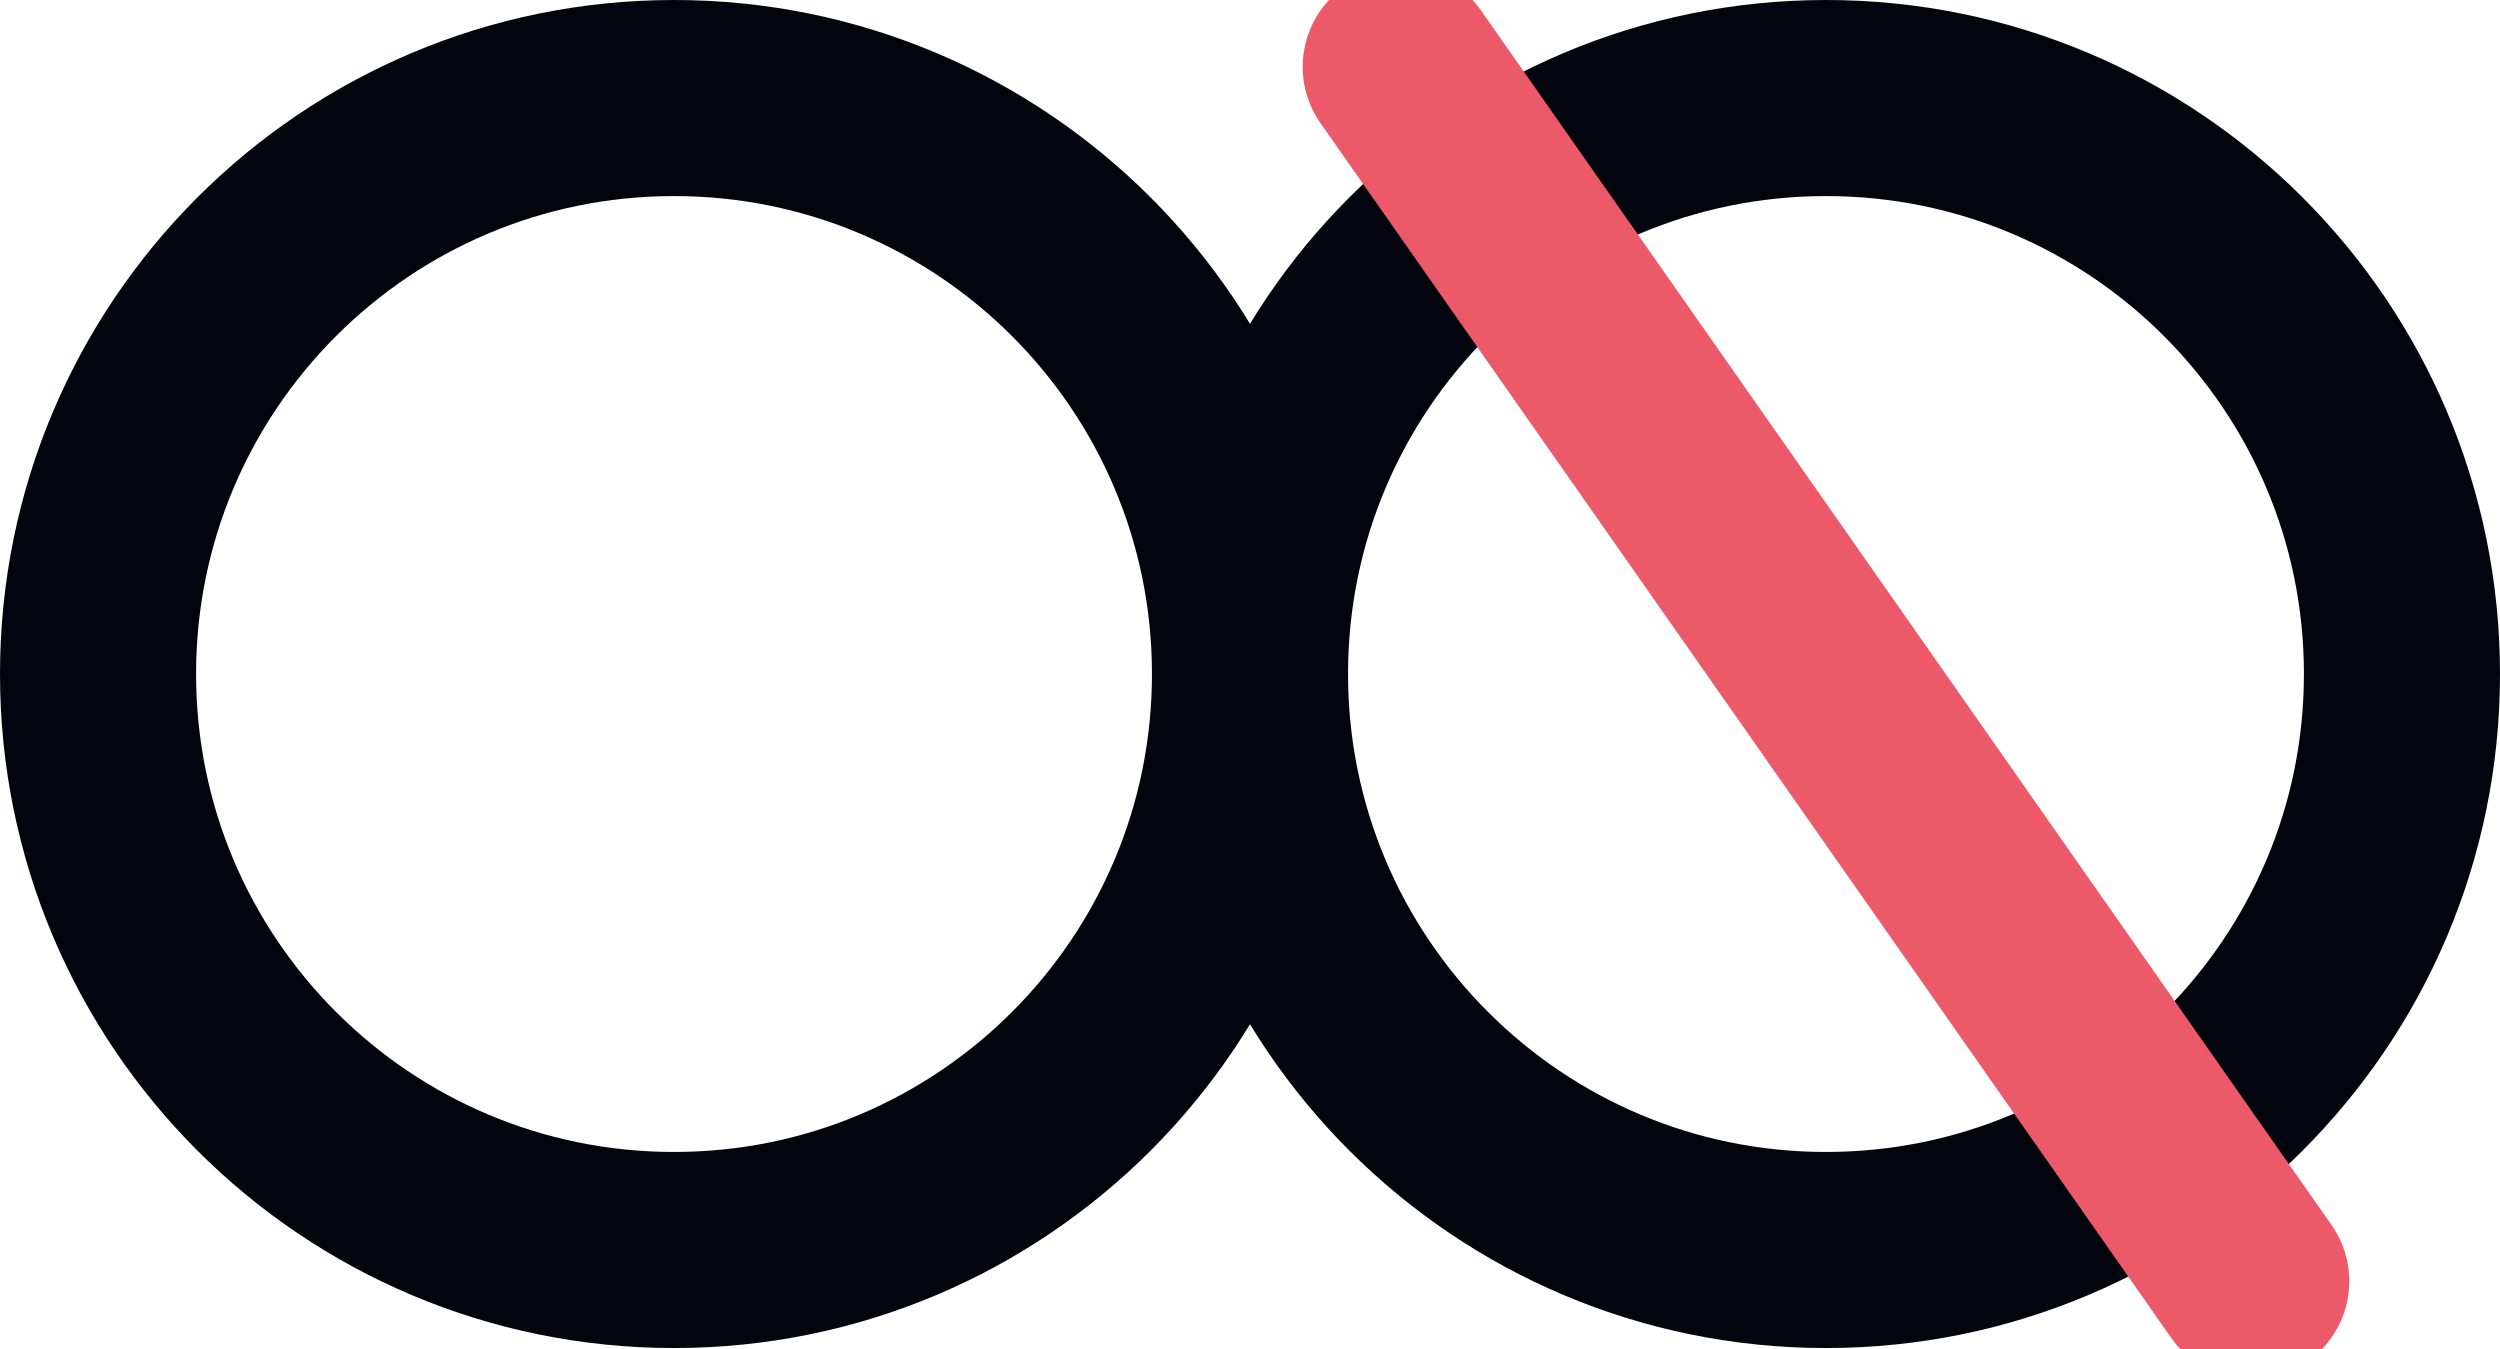
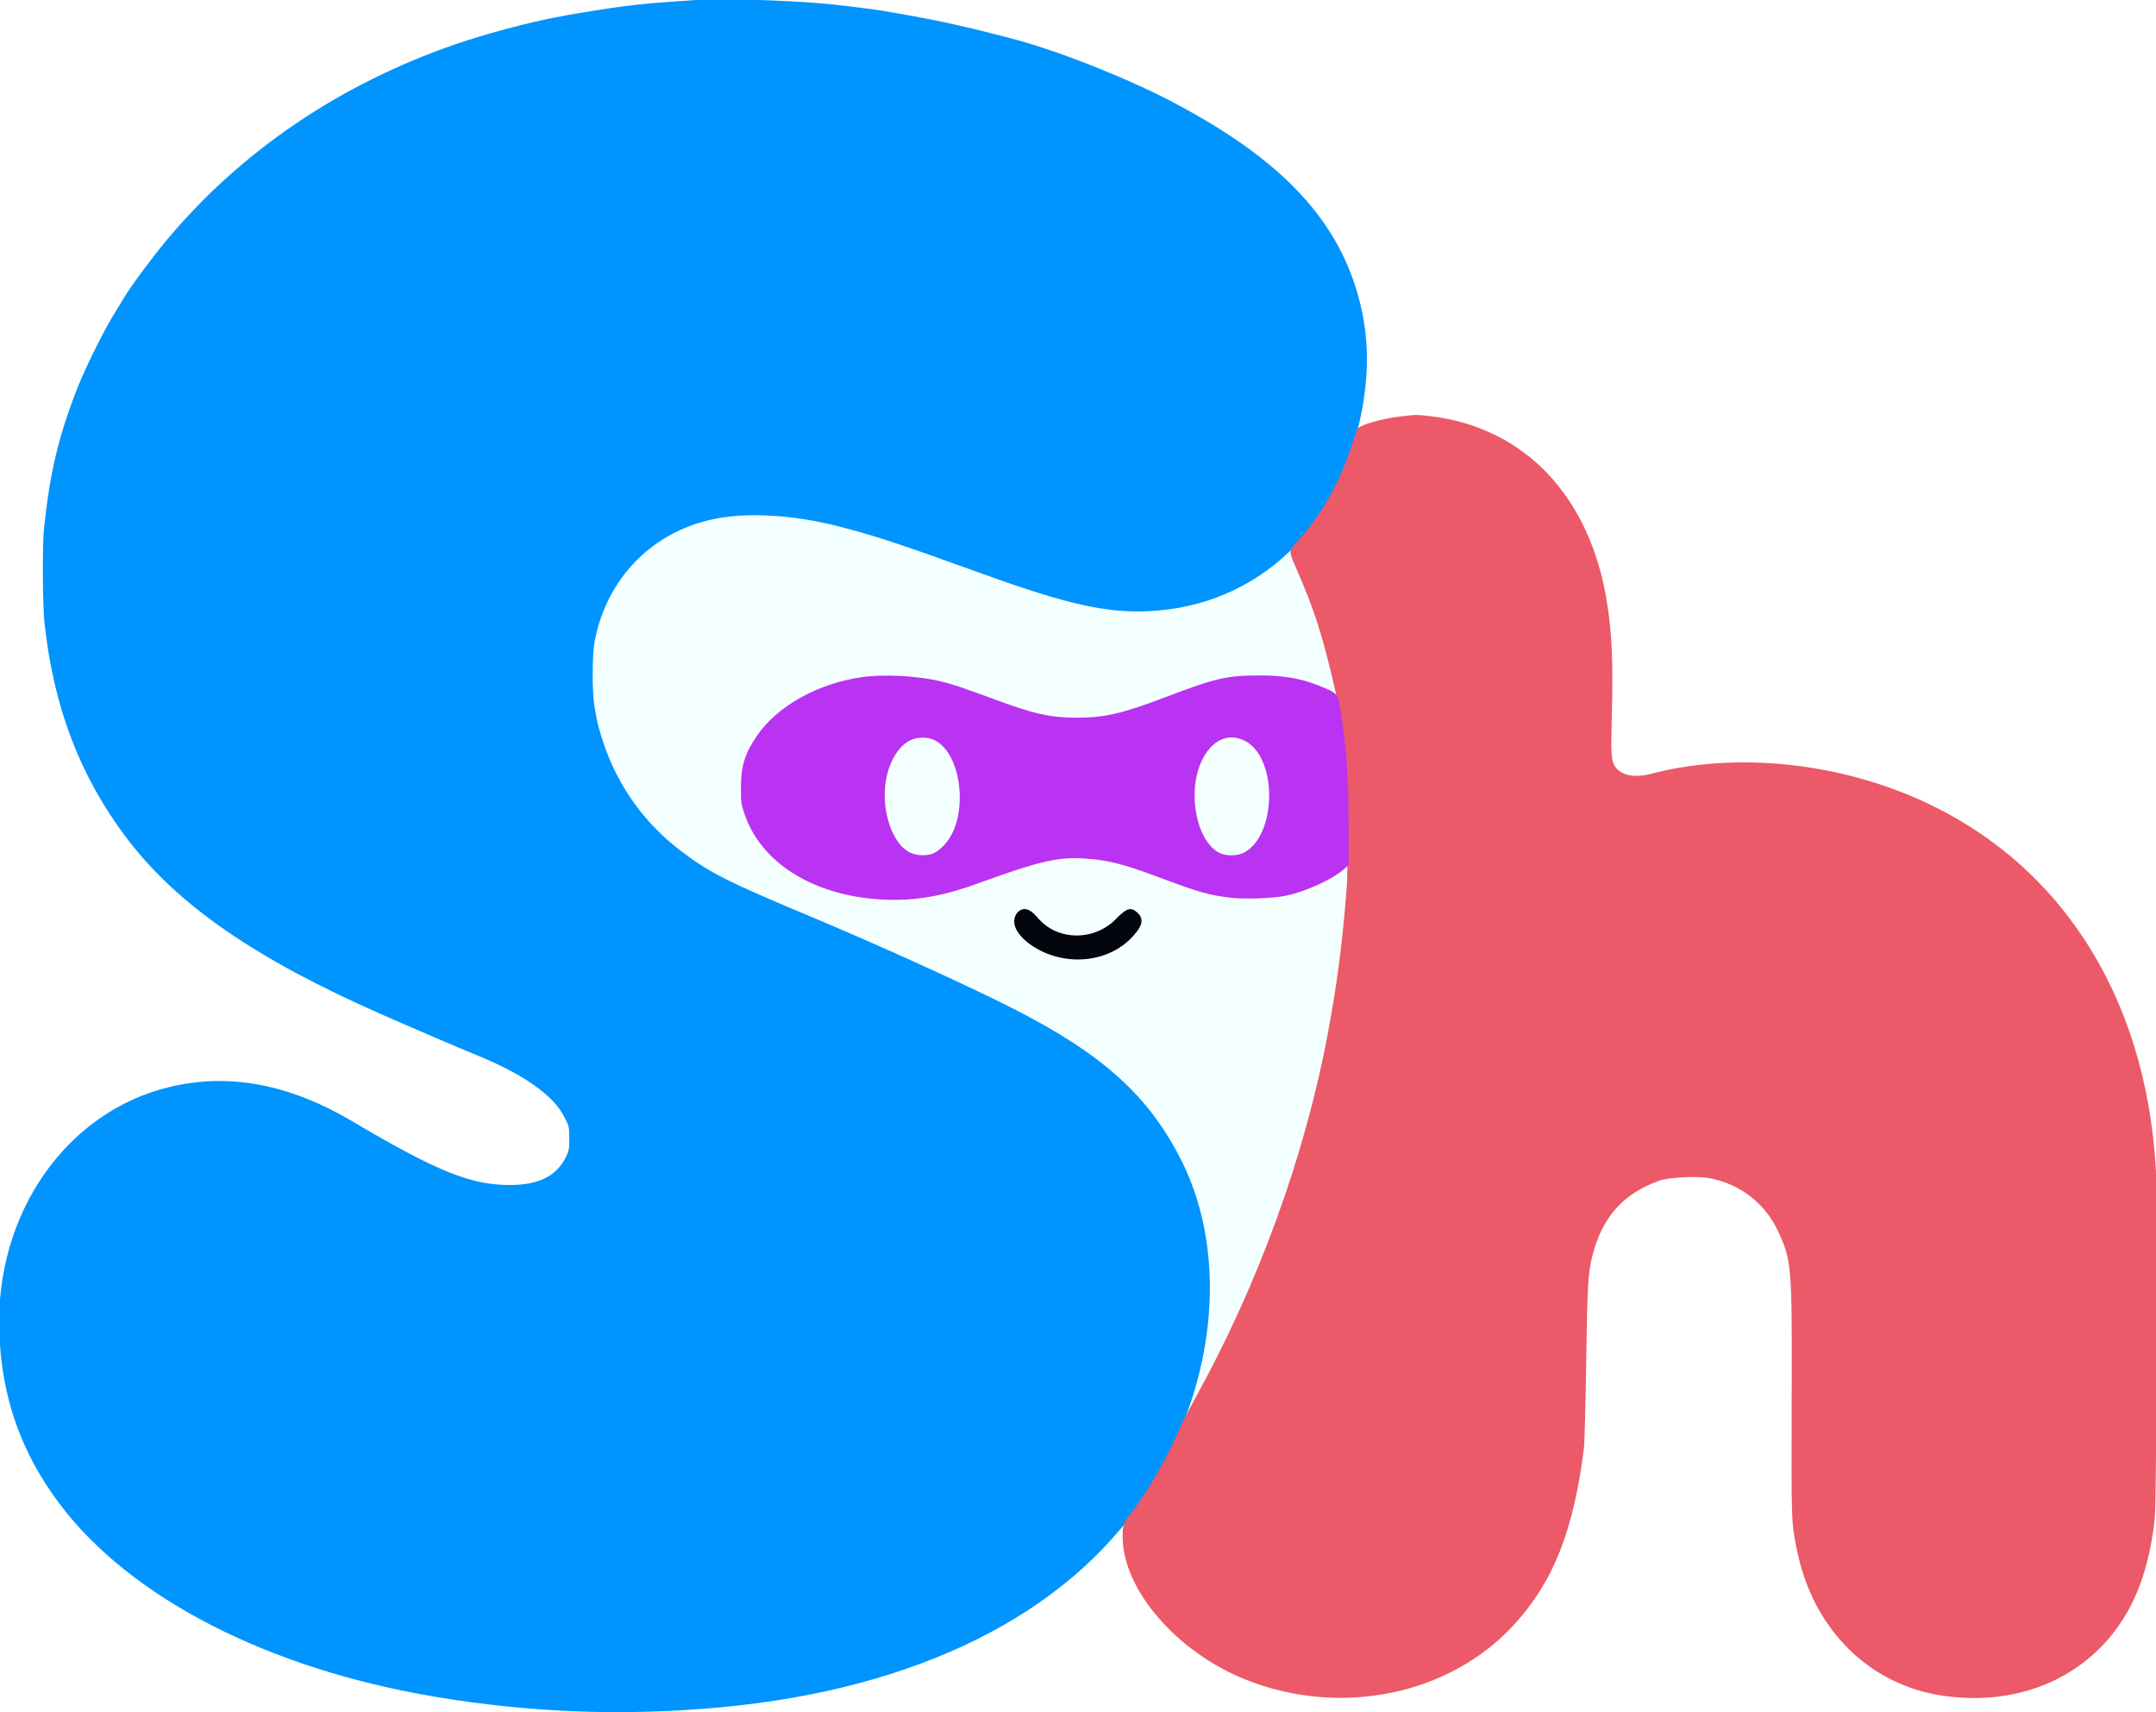
- <svg xmlns="http://www.w3.org/2000/svg" viewBox="0 0 81.6 44" width="81.6" height="44" role="img" aria-label="shoopi.dev">
-   <g fill="none" stroke-width="6.4">
-     <circle cx="22" cy="22" r="18.8" stroke="#02050D" />
-     <circle cx="59.6" cy="22" r="18.8" stroke="#02050D" />
-     <line x1="45.72" y1="2.18" x2="73.48" y2="41.82" stroke="#EC5968" stroke-linecap="round" />
-   </g>
+ <svg xmlns="http://www.w3.org/2000/svg" viewBox="0 0 980 778" width="980" height="778" role="img" aria-label="shoopi.dev">
+   <path fill="#F4FFFF" d="M 315.25 0.55 c -12.35 0.8 -21.5 1.5 -25.75 2 -14.3 1.7 -15.4 1.9 -30 4.45 -75.1 13.25 -138.95 49 -183.95 103 -2.85 3.45 -6.6 8.15 -8.25 10.45 -1.7 2.25 -4.2 5.75 -5.65 7.7 -6.4 8.8 -17.65 28.7 -22.9 40.6 -5.7 12.8 -11.7 31.2 -14.2 43.5 -0.35 1.65 -0.8 3.9 -1.05 5 -0.85 3.95 -2.1 13.3 -3 21.85 -0.75 7.4 -0.6 37.45 0.25 44.9 0.8 7.35 1.15 9.95 1.75 13 0.2 1.25 0.7 3.95 1.05 6 1.55 9.5 7.25 28.35 11.7 38.75 12.95 30.2 32.4 54.85 58.95 74.65 24.35 18.2 50 31.9 98.8 52.7 8.4 3.6 19.2 8.2 24 10.25 17.6 7.55 26.85 13 33.8 19.9 12.2 12.15 11.35 28.15 -1.85 36.1 -8.9 5.35 -24.9 4.95 -41.5 -1.05 -13.7 -4.9 -20.65 -8.45 -46.25 -23.6 -22.25 -13.2 -40.3 -18.75 -61.2 -18.85 -38.05 -0.2 -70.6 20.9 -88.45 57.3 -4.8 9.75 -7.25 17.35 -9.9 30.85 -0.9 4.55 -1.65 14.55 -1.65 21.7 0 41.5 18.4 79.55 52.15 107.7 31.05 25.95 73 45.4 123.1 57.1 10.8 2.55 34.75 6.5 48.25 7.95 44.75 4.85 82.7 4.4 126 -1.45 10.45 -1.45 29.2 -5.2 39.75 -8 20.7 -5.5 36.1 -11.2 53.5 -19.75 9.65 -4.75 19 -10 24.7 -13.85 14.1 -9.55 22.65 -16.65 33.9 -28.3 5.95 -6.1 8.25 -8.15 8.55 -7.7 0.25 0.4 0.6 2.75 0.75 5.25 1.75 25.55 29.25 54.05 62.6 64.95 20.55 6.7 43.85 7.55 64.1 2.35 38 -9.7 65.25 -37.6 76.55 -78.2 1.8 -6.55 3.55 -15.35 4.55 -23 0.3 -2.2 0.75 -5.8 1.05 -8 0.3 -2.2 0.75 -19.4 1 -38.25 0.6 -45.6 1.15 -49.7 8.4 -63.75 3.3 -6.45 10.45 -13.55 16.85 -16.85 8.8 -4.45 11.7 -5.15 22 -5.15 14.65 -0 21.95 2.75 31.65 11.95 5.75 5.45 8.85 10.6 11.85 19.55 3.65 10.8 3.8 14.25 3.65 72.25 -0.1 39.7 0 51.8 0.5 55.5 3.3 23.9 11.1 41.15 24.8 54.8 13.55 13.5 29.65 20.7 49.8 22.25 30.15 2.35 56.25 -9.2 72.65 -32.2 5.1 -7.1 11.65 -21.95 13.4 -30.35 1.4 -6.85 2.55 -13.85 2.95 -18.5 0.75 -7.85 1.15 -146.5 0.5 -158.45 -1.4 -26.45 -6.05 -48.15 -15 -70.55 -17.25 -43.2 -46.85 -75.4 -87.25 -95 -13.55 -6.55 -32.05 -12.7 -46 -15.2 -0.8 -0.15 -2.6 -0.55 -4 -0.8 -12.95 -2.75 -37.9 -3.8 -52.25 -2.25 -11.95 1.3 -12.4 1.4 -22.4 3.85 -11.2 2.75 -16.7 1.55 -19.4 -4.3 l -1.2 -2.65 0.1 -27.7 c 0.15 -30.5 -0.05 -33.8 -3.2 -49.7 -8.6 -43.75 -39.15 -73.7 -79.4 -77.75 -7.3 -0.75 -16.7 0.2 -24.5 2.45 -7.4 2.15 -7.2 2.2 -6.85 -1.6 0.2 -1.7 0.55 -4.35 0.85 -5.85 4.4 -23.3 1.25 -47.25 -9 -68.25 -15.05 -30.75 -44.15 -54.75 -94.3 -77.9 -8.7 -4.05 -25.7 -10.85 -33.95 -13.6 -15.25 -5.1 -29.65 -9.15 -45.25 -12.7 -4.35 -1 -5.85 -1.35 -11.75 -2.55 -1.1 -0.25 -3.45 -0.7 -5.25 -1 -1.8 -0.3 -4.25 -0.75 -5.5 -1 -6.75 -1.3 -13.45 -2.35 -18.5 -3 -2.35 -0.3 -5.8 -0.75 -7.75 -1 -21.3 -2.8 -53.85 -4.1 -72.5 -2.95 z" />
+   <path fill="#0094FF" fill-rule="evenodd" d="M 316.25 0 c -20.85 1.45 -22.2 1.55 -34 3 -4.75 0.6 -20.9 3.2 -24.75 3.95 -1.25 0.25 -3.7 0.75 -5.5 1.05 -11.85 2.2 -31.85 7.6 -44.8 12.05 -52.85 18.2 -97.95 48.85 -131.75 89.45 -6.8 8.2 -16.05 20.7 -19.35 26.25 -0.8 1.35 -3 4.95 -4.85 8 -4.7 7.75 -12.55 23.7 -16.15 32.8 -8.5 21.75 -12.45 38.35 -15.1 63.55 -0.8 7.6 -0.65 35.1 0.25 43.25 4.2 38.3 16.1 69.45 37.2 97.4 22.85 30.3 58.35 54.9 115.55 80.1 13.85 6.1 35.4 15.35 43.15 18.5 21.7 8.8 35.5 18.5 40.4 28.4 2.2 4.4 2.2 4.45 2.2 9.7 0 4.95 -0.1 5.55 -1.6 8.55 -4.15 8.45 -12.15 12.5 -24.95 12.6 -17.85 0.15 -33.45 -6.1 -71.7 -28.75 -28.8 -17.1 -56.25 -22.3 -83.25 -15.85 -47.05 11.2 -79.3 57.35 -77.6 110.85 0.95 30.05 9.85 55.35 27.6 78.9 32.25 42.7 94.65 74.7 170.55 87.45 43.4 7.3 86.55 8.85 130.2 4.75 88.85 -8.35 156.6 -42.05 192.3 -95.7 32.15 -48.25 38.8 -108.7 16.75 -152.7 -14.85 -29.55 -35.85 -48.5 -77.05 -69.4 -20.6 -10.45 -60.35 -28.5 -91.75 -41.65 -37.15 -15.55 -45.35 -19.65 -58.25 -29.35 -18.3 -13.75 -31.1 -32.5 -37.4 -54.9 -1.05 -3.6 -1.15 -4.1 -2.4 -11.25 -1.1 -6.1 -1.05 -23.3 0.05 -29.25 5.4 -28.9 26.25 -50.25 54.8 -55.95 15 -3.05 36 -1.75 55.95 3.4 17.15 4.4 27.2 7.75 64.9 21.35 39.15 14.2 57.3 18.25 76.85 17.2 49.1 -2.55 86.45 -37.95 96.3 -91.25 3.6 -19.4 2.95 -36 -2.05 -53.3 -10.25 -35.25 -36.45 -62.15 -85.5 -87.6 -21 -10.9 -53 -23.4 -72.5 -28.3 -0.7 -0.2 -3.85 -1 -7 -1.8 -15.5 -4.05 -30.4 -7.2 -50.25 -10.5 -6.6 -1.1 -20.65 -2.8 -29.5 -3.55 -17.2 -1.45 -45.45 -2.15 -56 -1.45 z" />
+   <path fill="#EC5968" fill-rule="evenodd" d="M 636.7 189.25 c -8.6 1 -18.7 3.9 -19.65 5.65 -0.25 0.45 -1.6 4.4 -3.05 8.75 -5.3 16.15 -14.05 31.4 -24.35 42.45 -3.9 4.15 -3.9 4.4 -0.6 11.9 8.45 19.25 12.25 31.1 18.15 57 1.2 5.1 2.7 15.15 3.85 25.65 1.35 11.8 1.95 52.25 1 64.1 -2.05 25.5 -4.25 42.15 -8.5 65 -10.35 55.55 -31.8 114.45 -60.45 166.1 -3.05 5.5 -6 11.1 -6.5 12.45 -4.65 11.8 -15.35 30.5 -22.9 39.95 -3 3.8 -3.45 5.1 -3.4 10.25 0 24 24.65 52.5 56.15 65 42.9 17 92.25 6.95 121.5 -24.8 18.1 -19.6 27.3 -42.85 32.05 -80.7 0.25 -2.35 0.7 -19.55 1 -38.25 0.5 -35.3 0.8 -40.8 2.75 -48.75 4.4 -17.65 14.05 -28.55 30.4 -34.35 4.35 -1.55 16.8 -2.2 22.6 -1.2 13.9 2.45 25.6 11.4 31.5 24.25 6.2 13.35 6.35 15.4 6.15 78.05 -0.15 55.15 -0.2 54.25 2.55 67.5 7.4 35.45 32.75 60.55 66.05 65.45 40.9 6.05 76.15 -13.75 89.75 -50.45 3.3 -8.9 5.85 -20.55 6.75 -31.2 0.75 -8.25 1.2 -144.3 0.5 -156.55 -4.4 -82.1 -46.05 -144.65 -114.4 -171.95 -37.2 -14.85 -80 -18.15 -115.25 -8.8 -7.25 1.9 -13.6 0.65 -16.15 -3.25 -1.85 -2.8 -2.05 -5.6 -1.55 -23.5 0.65 -24.2 0.05 -37.15 -2.25 -51.5 -7.65 -47.8 -37.35 -79.15 -79.9 -84.3 -6.65 -0.8 -6.5 -0.8 -13.8 0.05 z" />
+   <path fill="#BA32F2" fill-rule="evenodd" d="M 391.6 307.8 c -20.05 2.9 -38.45 13.25 -47.6 26.7 -5.5 8.1 -7.25 13.85 -7.2 23.5 0 6.95 0.05 7.45 1.75 12.35 8.2 23.6 34.75 38.65 68.2 38.65 11.85 -0 23.55 -2.3 37.25 -7.3 27.7 -10.1 36.5 -12.2 48.15 -11.55 10.85 0.6 17.95 2.35 34.4 8.5 18.9 7.05 23.05 8.25 33.25 9.4 6 0.7 18.85 0.25 24.2 -0.85 9.8 -2 22.15 -7.7 27.5 -12.7 l 1.5 -1.4 0 -18.45 c 0 -21.6 -0.8 -32.85 -3.75 -52.15 -1.15 -7.45 -1.15 -7.45 -10.6 -11.2 -7.8 -3.05 -15.45 -4.3 -26.25 -4.3 -14.7 -0 -19.75 1.15 -42.45 9.8 -19.9 7.55 -27.7 9.35 -40.2 9.4 -12.3 -0 -19.75 -1.65 -38 -8.45 -14.8 -5.45 -19.05 -6.9 -24.75 -8.2 -10.35 -2.45 -25.6 -3.2 -35.4 -1.75 z m 33.35 28.7 c 12.85 6.55 15.45 36.1 4.15 47.65 -3.4 3.55 -5.6 4.55 -9.85 4.55 -5.95 -0 -10.25 -3.35 -13.55 -10.45 -6.7 -14.45 -3.65 -33.65 6.45 -40.85 3.45 -2.45 9.05 -2.85 12.8 -0.9 z m 141.25 0.4 c 14.65 7.95 14.1 42.95 -0.8 50.65 -2.95 1.55 -8.3 1.6 -11.2 0.05 -4.7 -2.4 -8.6 -8.8 -10.2 -16.6 -4.7 -22.45 7.95 -41.85 22.2 -34.1 z" />
+   <path fill="#02050D" fill-rule="evenodd" d="M 464.2 413.5 c -1.9 0.75 -3.2 2.95 -3.2 5.45 0 3 2.5 6.7 6.6 9.8 14 10.5 34.45 9.65 46.2 -2 5.45 -5.45 6.45 -8.9 3.3 -11.85 -2.95 -2.8 -4.95 -2.25 -9.6 2.55 -10 10.4 -26.75 10.3 -35.7 -0.2 -3.1 -3.6 -5.3 -4.7 -7.6 -3.75 z" />
</svg>
